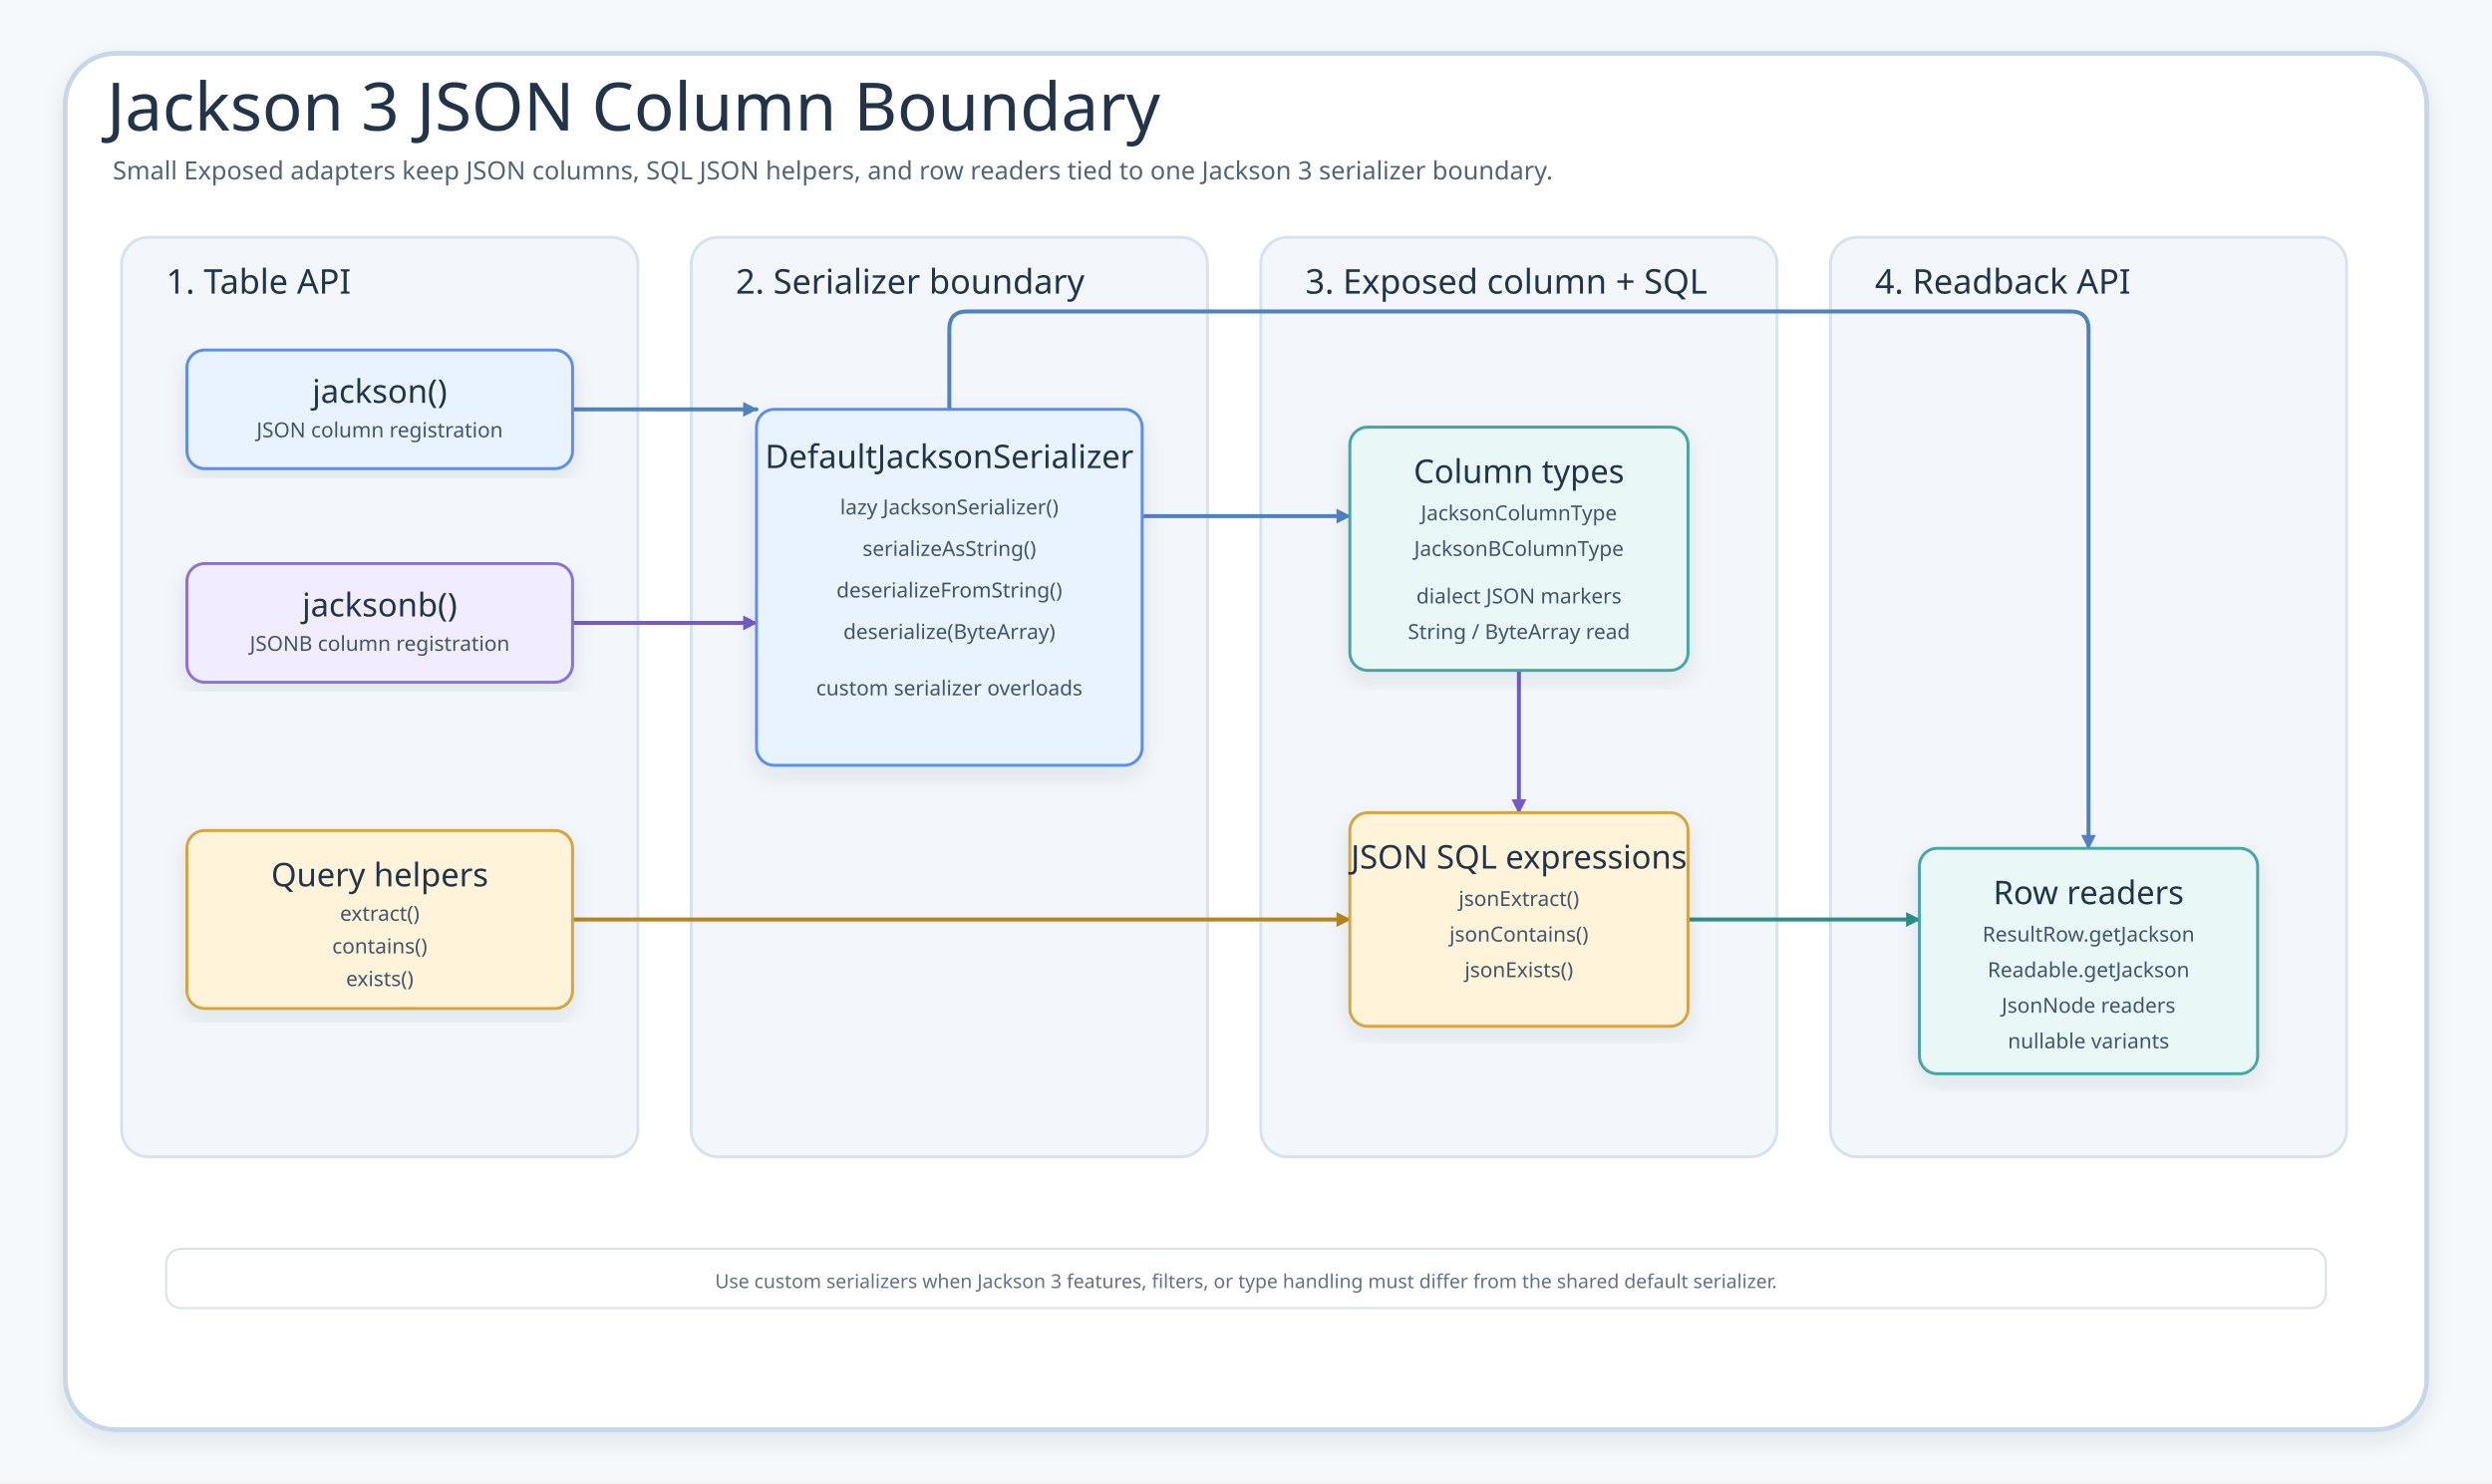
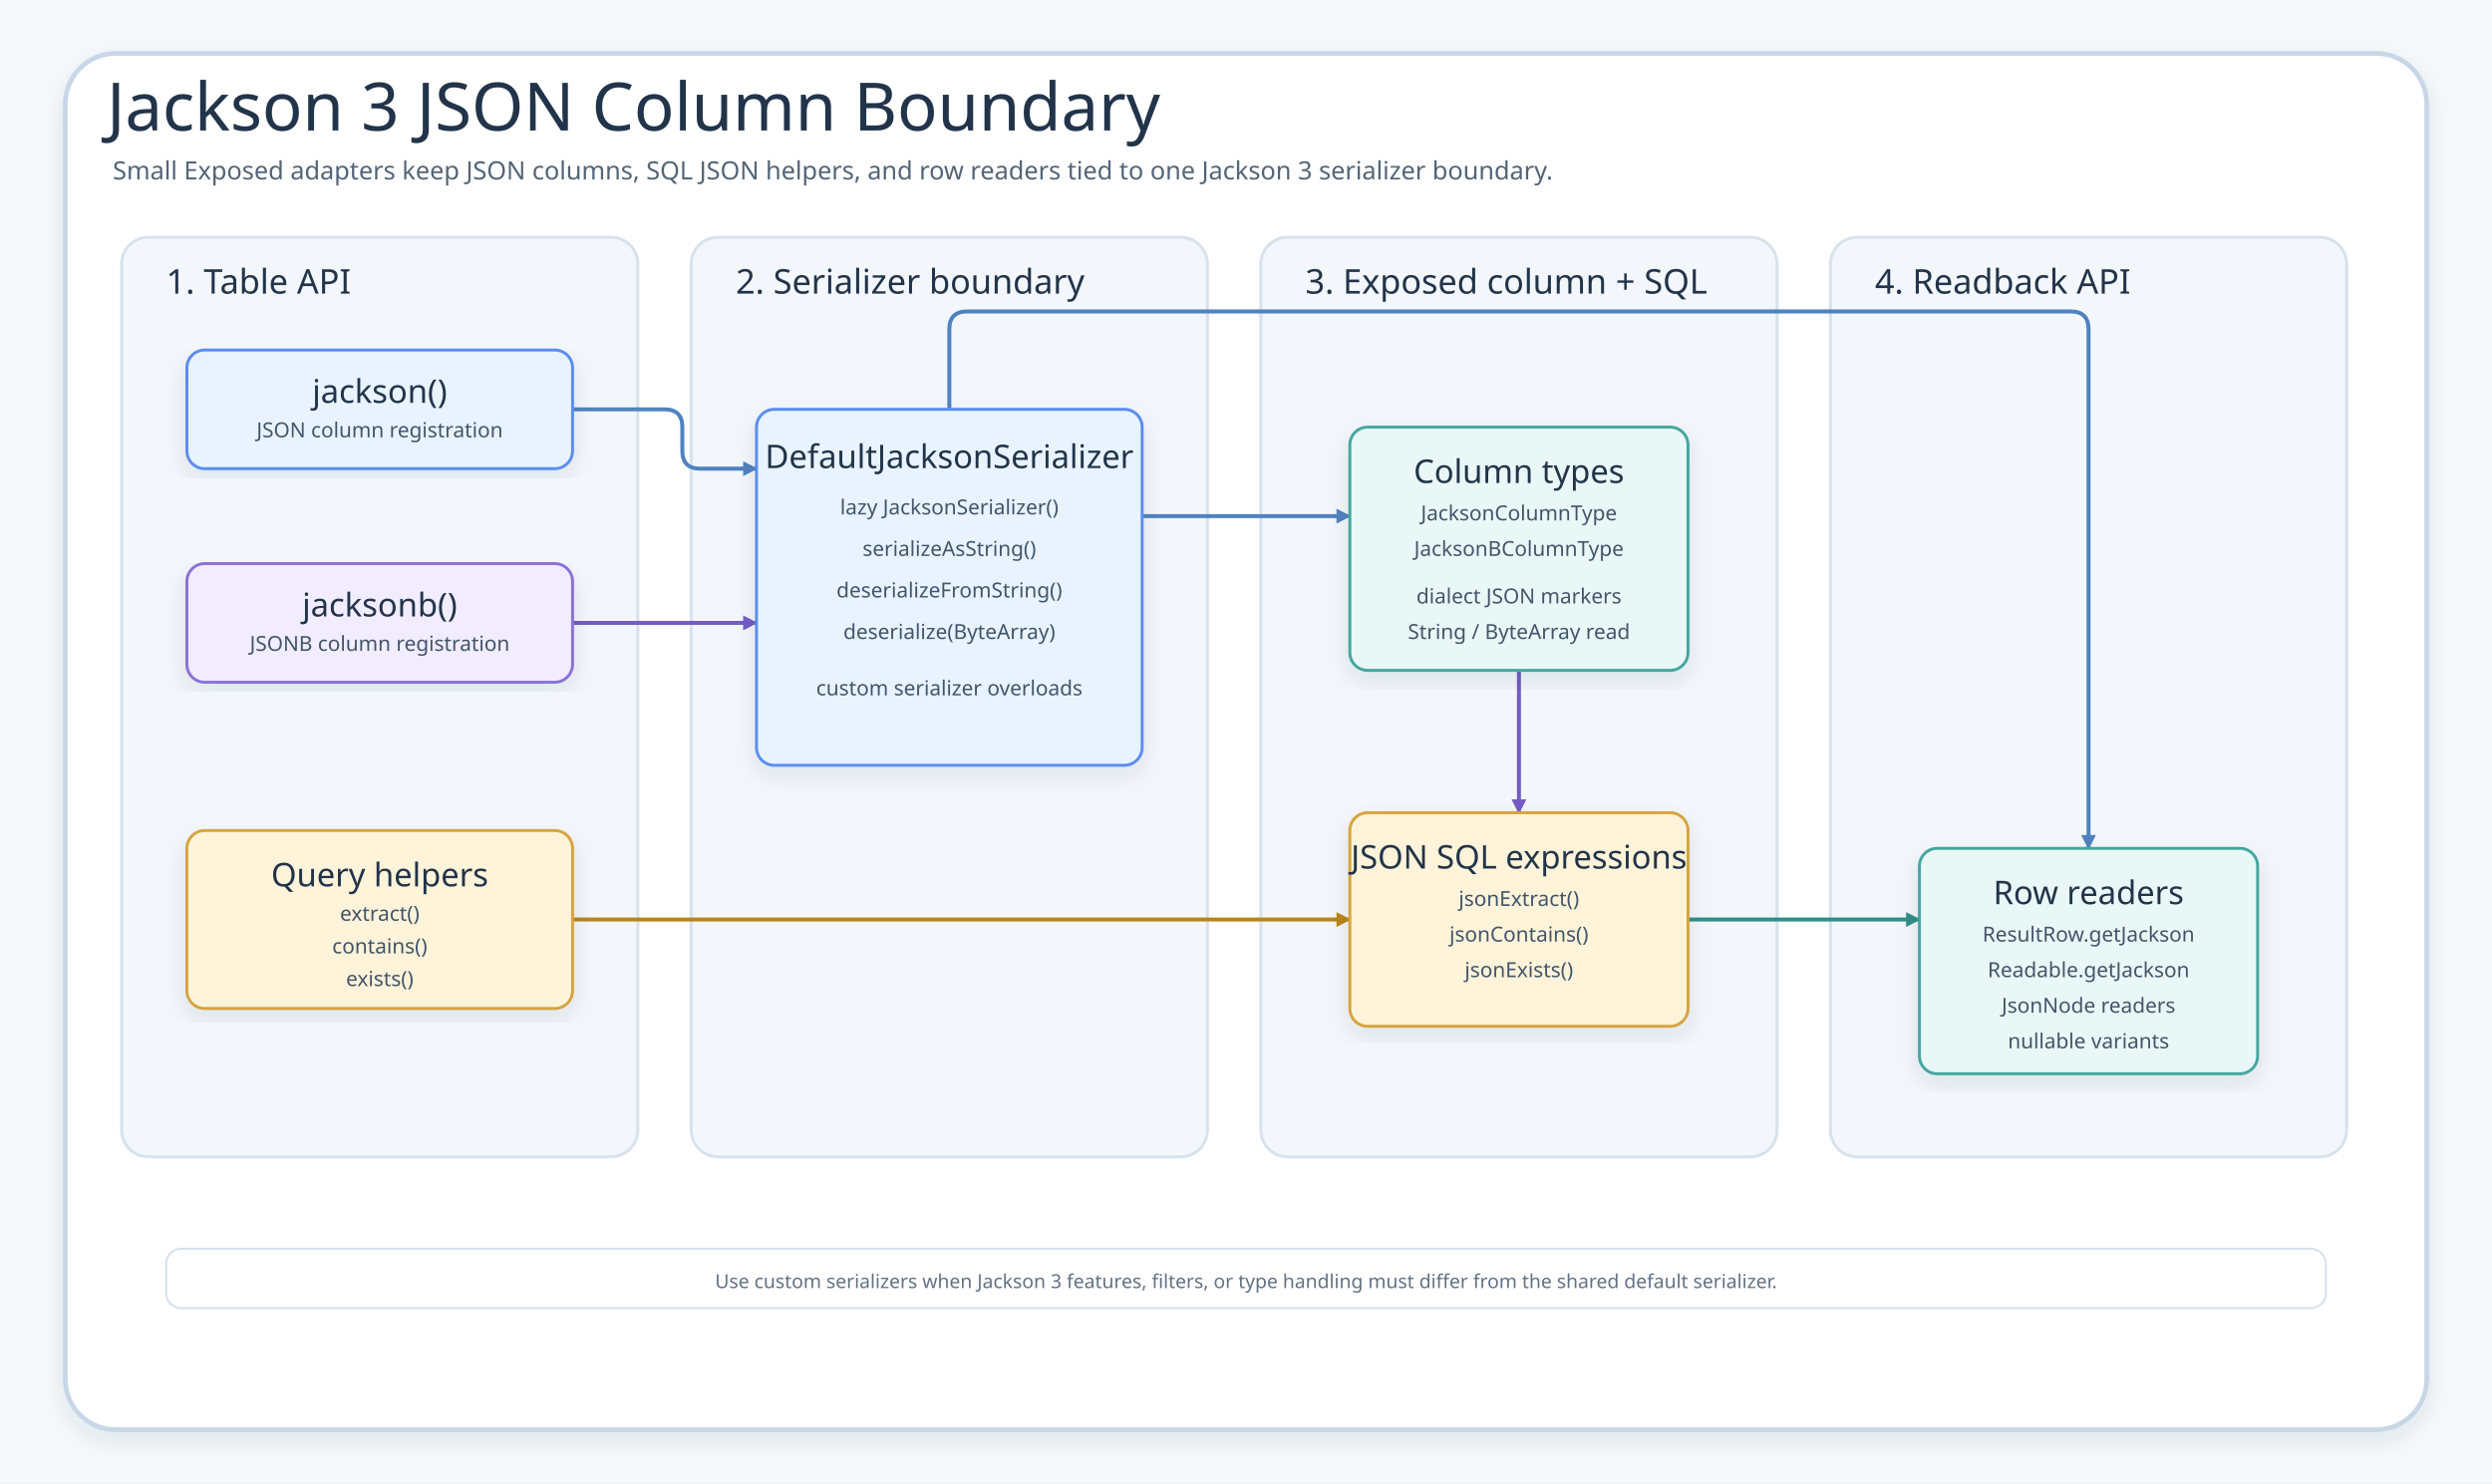
<svg xmlns="http://www.w3.org/2000/svg" width="1680" height="1000" viewBox="0 0 1680 1000" role="img" aria-labelledby="title desc">
  <defs>
    <filter id="shadow" x="-8%" y="-8%" width="116%" height="116%">
      <feDropShadow dx="0" dy="6" stdDeviation="7" flood-color="#203040" flood-opacity="0.10" />
    </filter>
    <marker id="arrow-blue" viewBox="0 0 10 10" markerWidth="10" markerHeight="10" refX="9" refY="5" orient="auto" markerUnits="userSpaceOnUse">
      <path d="M 0 0 L 5.4 2.7 Q 10 5 5.4 7.3 L 0 10" fill="#4F83BF" stroke-dasharray="none" style="stroke-dasharray:none!important" />
    </marker>
    <marker id="arrow-purple" viewBox="0 0 10 10" markerWidth="10" markerHeight="10" refX="9" refY="5" orient="auto" markerUnits="userSpaceOnUse">
      <path d="M 0 0 L 5.4 2.7 Q 10 5 5.4 7.3 L 0 10" fill="#755BC6" stroke-dasharray="none" style="stroke-dasharray:none!important" />
    </marker>
    <marker id="arrow-gold" viewBox="0 0 10 10" markerWidth="10" markerHeight="10" refX="9" refY="5" orient="auto" markerUnits="userSpaceOnUse">
      <path d="M 0 0 L 5.4 2.7 Q 10 5 5.4 7.3 L 0 10" fill="#B9851B" stroke-dasharray="none" style="stroke-dasharray:none!important" />
    </marker>
    <marker id="arrow-teal" viewBox="0 0 10 10" markerWidth="10" markerHeight="10" refX="9" refY="5" orient="auto" markerUnits="userSpaceOnUse">
      <path d="M 0 0 L 5.4 2.7 Q 10 5 5.4 7.3 L 0 10" fill="#2E8F89" stroke-dasharray="none" style="stroke-dasharray:none!important" />
    </marker>
    <style>
      .canvas{fill:#F6F9FC}.frame{fill:#FFFFFF;stroke:#C7D7E7;stroke-width:3.2;filter:url(#shadow)}
      .lane{fill:#F3F7FB;stroke:#D7E2EC;stroke-width:2}.card{filter:url(#shadow);stroke-width:2}
      .title{font-family:"Architects Daughter";font-size:45px;fill:#22344A;font-weight:400}
      .subtitle{font-family:"Comic Mono";font-size:17px;fill:#536476;font-weight:400}
      .lane-title{font-family:"Architects Daughter";font-size:23px;fill:#22344A;font-weight:400}
      .card-title{font-family:"Architects Daughter";font-size:22px;fill:#22344A;font-weight:400}
      .detail{font-family:"Comic Mono";font-size:14px;fill:#42556B;font-weight:400}
      .small{font-family:"Comic Mono";font-size:13px;fill:#627184;font-weight:400}
      .connector{fill:none;stroke-width:2.7;stroke-linejoin:round;stroke-linecap:round}
      .constraint{fill:#FFFFFF;stroke:#D7E2EC;stroke-width:1.4}
    </style>
  </defs>
  <rect class="canvas" width="1680" height="1000" />
  <rect class="frame" x="44" y="36" width="1592" height="928" rx="34" />
  <text class="title" x="72" y="88">Jackson 3 JSON Column Boundary</text>
  <text class="subtitle" x="76" y="121">Small Exposed adapters keep JSON columns, SQL JSON helpers, and row readers tied to one Jackson 3 serializer boundary.</text>
  <rect class="lane" x="82" y="160" width="348" height="620" rx="18" />
  <text class="lane-title" x="112" y="190" dominant-baseline="middle">1. Table API</text>
  <rect class="lane" x="466" y="160" width="348" height="620" rx="18" />
  <text class="lane-title" x="496" y="190" dominant-baseline="middle">2. Serializer boundary</text>
  <rect class="lane" x="850" y="160" width="348" height="620" rx="18" />
  <text class="lane-title" x="880" y="190" dominant-baseline="middle">3. Exposed column + SQL</text>
  <rect class="lane" x="1234" y="160" width="348" height="620" rx="18" />
  <text class="lane-title" x="1264" y="190" dominant-baseline="middle">4. Readback API</text>
-   <path data-edge="api-json-&gt;serializer" class="connector" d="M 386 276 L 510 276" stroke="#4F83BF" marker-end="url(#arrow-blue)" />
+   <path data-edge="api-json-&gt;serializer" class="connector" d="M 386 276 L 448 276 Q 460 276 460 288 L 460 304 Q 460 316 472 316 L 510 316" stroke="#4F83BF" marker-end="url(#arrow-blue)" />
  <path data-edge="api-jsonb-&gt;serializer" class="connector" d="M 386 420 L 510 420" stroke="#755BC6" marker-end="url(#arrow-purple)" />
  <path data-edge="api-query-&gt;sql" class="connector" d="M 386 620 L 910 620" stroke="#B9851B" marker-end="url(#arrow-gold)" />
  <path data-edge="serializer-&gt;columns" class="connector" d="M 770 348 L 910 348" stroke="#4F83BF" marker-end="url(#arrow-blue)" />
  <path data-edge="columns-&gt;sql" class="connector" d="M 1024 452 L 1024 548" stroke="#755BC6" marker-end="url(#arrow-purple)" />
  <path data-edge="sql-&gt;readers" class="connector" d="M 1138 620 L 1294 620" stroke="#2E8F89" marker-end="url(#arrow-teal)" />
  <path data-edge="serializer-&gt;readers" class="connector" d="M 640 276 L 640 222 Q 640 210 652 210 L 1396 210 Q 1408 210 1408 222 L 1408 572" stroke="#4F83BF" marker-end="url(#arrow-blue)" />
  <g id="node-api-json" data-node="api-json" transform="translate(126,236)">
    <rect class="card" x="0" y="0" width="260" height="80" rx="12" fill="#E8F3FF" stroke="#5B8DEF" />
    <text class="card-title" x="130" y="28" text-anchor="middle" dominant-baseline="middle">jackson()</text>
    <text class="detail" x="130" y="54" text-anchor="middle" dominant-baseline="middle">JSON column registration</text>
  </g>
  <g id="node-api-jsonb" data-node="api-jsonb" transform="translate(126,380)">
    <rect class="card" x="0" y="0" width="260" height="80" rx="12" fill="#F1ECFF" stroke="#8A72D6" />
    <text class="card-title" x="130" y="28" text-anchor="middle" dominant-baseline="middle">jacksonb()</text>
    <text class="detail" x="130" y="54" text-anchor="middle" dominant-baseline="middle">JSONB column registration</text>
  </g>
  <g id="node-api-query" data-node="api-query" transform="translate(126,560)">
    <rect class="card" x="0" y="0" width="260" height="120" rx="12" fill="#FFF3D9" stroke="#D6A441" />
    <text class="card-title" x="130" y="30" text-anchor="middle" dominant-baseline="middle">Query helpers</text>
    <text class="detail" x="130" y="56" text-anchor="middle" dominant-baseline="middle">extract()</text>
    <text class="detail" x="130" y="78" text-anchor="middle" dominant-baseline="middle">contains()</text>
    <text class="detail" x="130" y="100" text-anchor="middle" dominant-baseline="middle">exists()</text>
  </g>
  <g id="node-serializer" data-node="serializer" transform="translate(510,276)">
    <rect class="card" x="0" y="0" width="260" height="240" rx="12" fill="#E8F3FF" stroke="#5B8DEF" />
    <text class="card-title" x="130" y="32" text-anchor="middle" dominant-baseline="middle">DefaultJacksonSerializer</text>
    <text class="detail" x="130" y="66" text-anchor="middle" dominant-baseline="middle">lazy JacksonSerializer()</text>
    <text class="detail" x="130" y="94" text-anchor="middle" dominant-baseline="middle">serializeAsString()</text>
    <text class="detail" x="130" y="122" text-anchor="middle" dominant-baseline="middle">deserializeFromString()</text>
    <text class="detail" x="130" y="150" text-anchor="middle" dominant-baseline="middle">deserialize(ByteArray)</text>
    <text class="detail" x="130" y="188" text-anchor="middle" dominant-baseline="middle">custom serializer overloads</text>
  </g>
  <g id="node-columns" data-node="columns" transform="translate(910,288)">
    <rect class="card" x="0" y="0" width="228" height="164" rx="12" fill="#E9F7F6" stroke="#45A7A1" />
    <text class="card-title" x="114" y="30" text-anchor="middle" dominant-baseline="middle">Column types</text>
    <text class="detail" x="114" y="58" text-anchor="middle" dominant-baseline="middle">JacksonColumnType</text>
    <text class="detail" x="114" y="82" text-anchor="middle" dominant-baseline="middle">JacksonBColumnType</text>
    <text class="detail" x="114" y="114" text-anchor="middle" dominant-baseline="middle">dialect JSON markers</text>
    <text class="detail" x="114" y="138" text-anchor="middle" dominant-baseline="middle">String / ByteArray read</text>
  </g>
  <g id="node-sql" data-node="sql" transform="translate(910,548)">
    <rect class="card" x="0" y="0" width="228" height="144" rx="12" fill="#FFF3D9" stroke="#D6A441" />
    <text class="card-title" x="114" y="30" text-anchor="middle" dominant-baseline="middle">JSON SQL expressions</text>
    <text class="detail" x="114" y="58" text-anchor="middle" dominant-baseline="middle">jsonExtract()</text>
    <text class="detail" x="114" y="82" text-anchor="middle" dominant-baseline="middle">jsonContains()</text>
    <text class="detail" x="114" y="106" text-anchor="middle" dominant-baseline="middle">jsonExists()</text>
  </g>
  <g id="node-readers" data-node="readers" transform="translate(1294,572)">
    <rect class="card" x="0" y="0" width="228" height="152" rx="12" fill="#E9F7F6" stroke="#45A7A1" />
    <text class="card-title" x="114" y="30" text-anchor="middle" dominant-baseline="middle">Row readers</text>
    <text class="detail" x="114" y="58" text-anchor="middle" dominant-baseline="middle">ResultRow.getJackson</text>
    <text class="detail" x="114" y="82" text-anchor="middle" dominant-baseline="middle">Readable.getJackson</text>
    <text class="detail" x="114" y="106" text-anchor="middle" dominant-baseline="middle">JsonNode readers</text>
    <text class="detail" x="114" y="130" text-anchor="middle" dominant-baseline="middle">nullable variants</text>
  </g>
  <g transform="translate(112,842)">
    <rect class="constraint" x="0" y="0" width="1456" height="40" rx="10" />
    <text class="small" x="728" y="22" text-anchor="middle" dominant-baseline="middle">Use custom serializers when Jackson 3 features, filters, or type handling must differ from the shared default serializer.</text>
  </g>
</svg>
